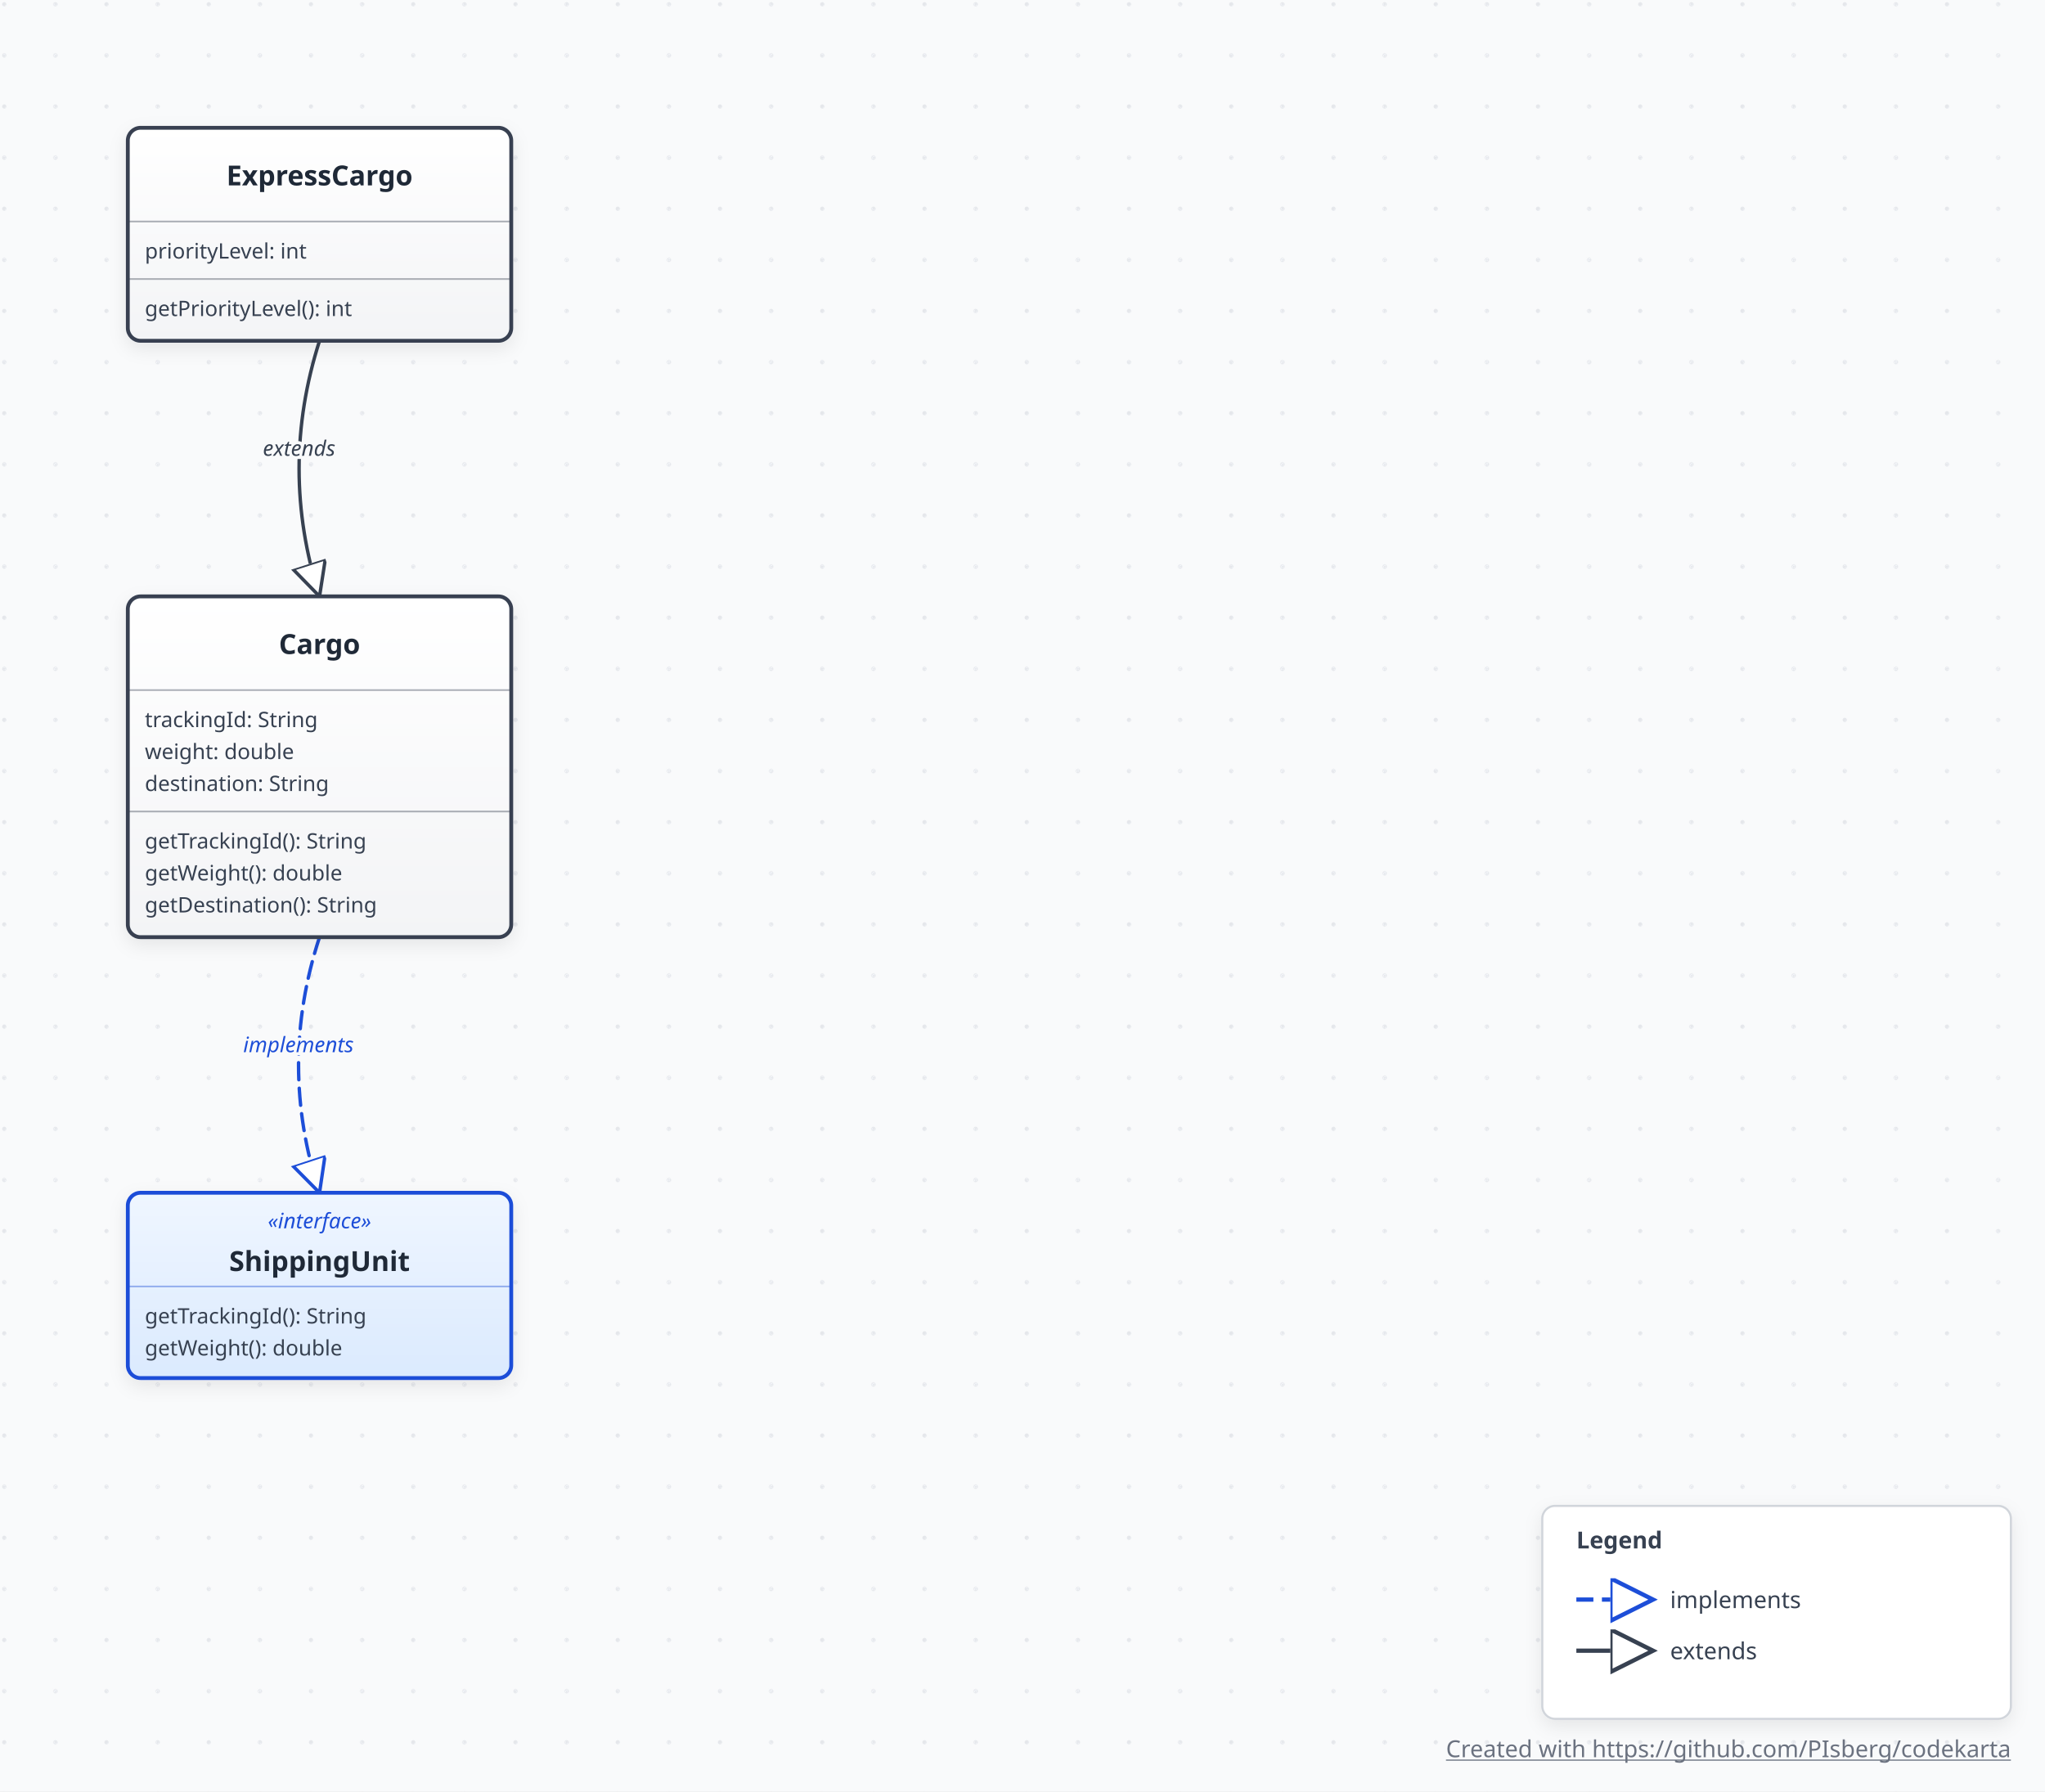
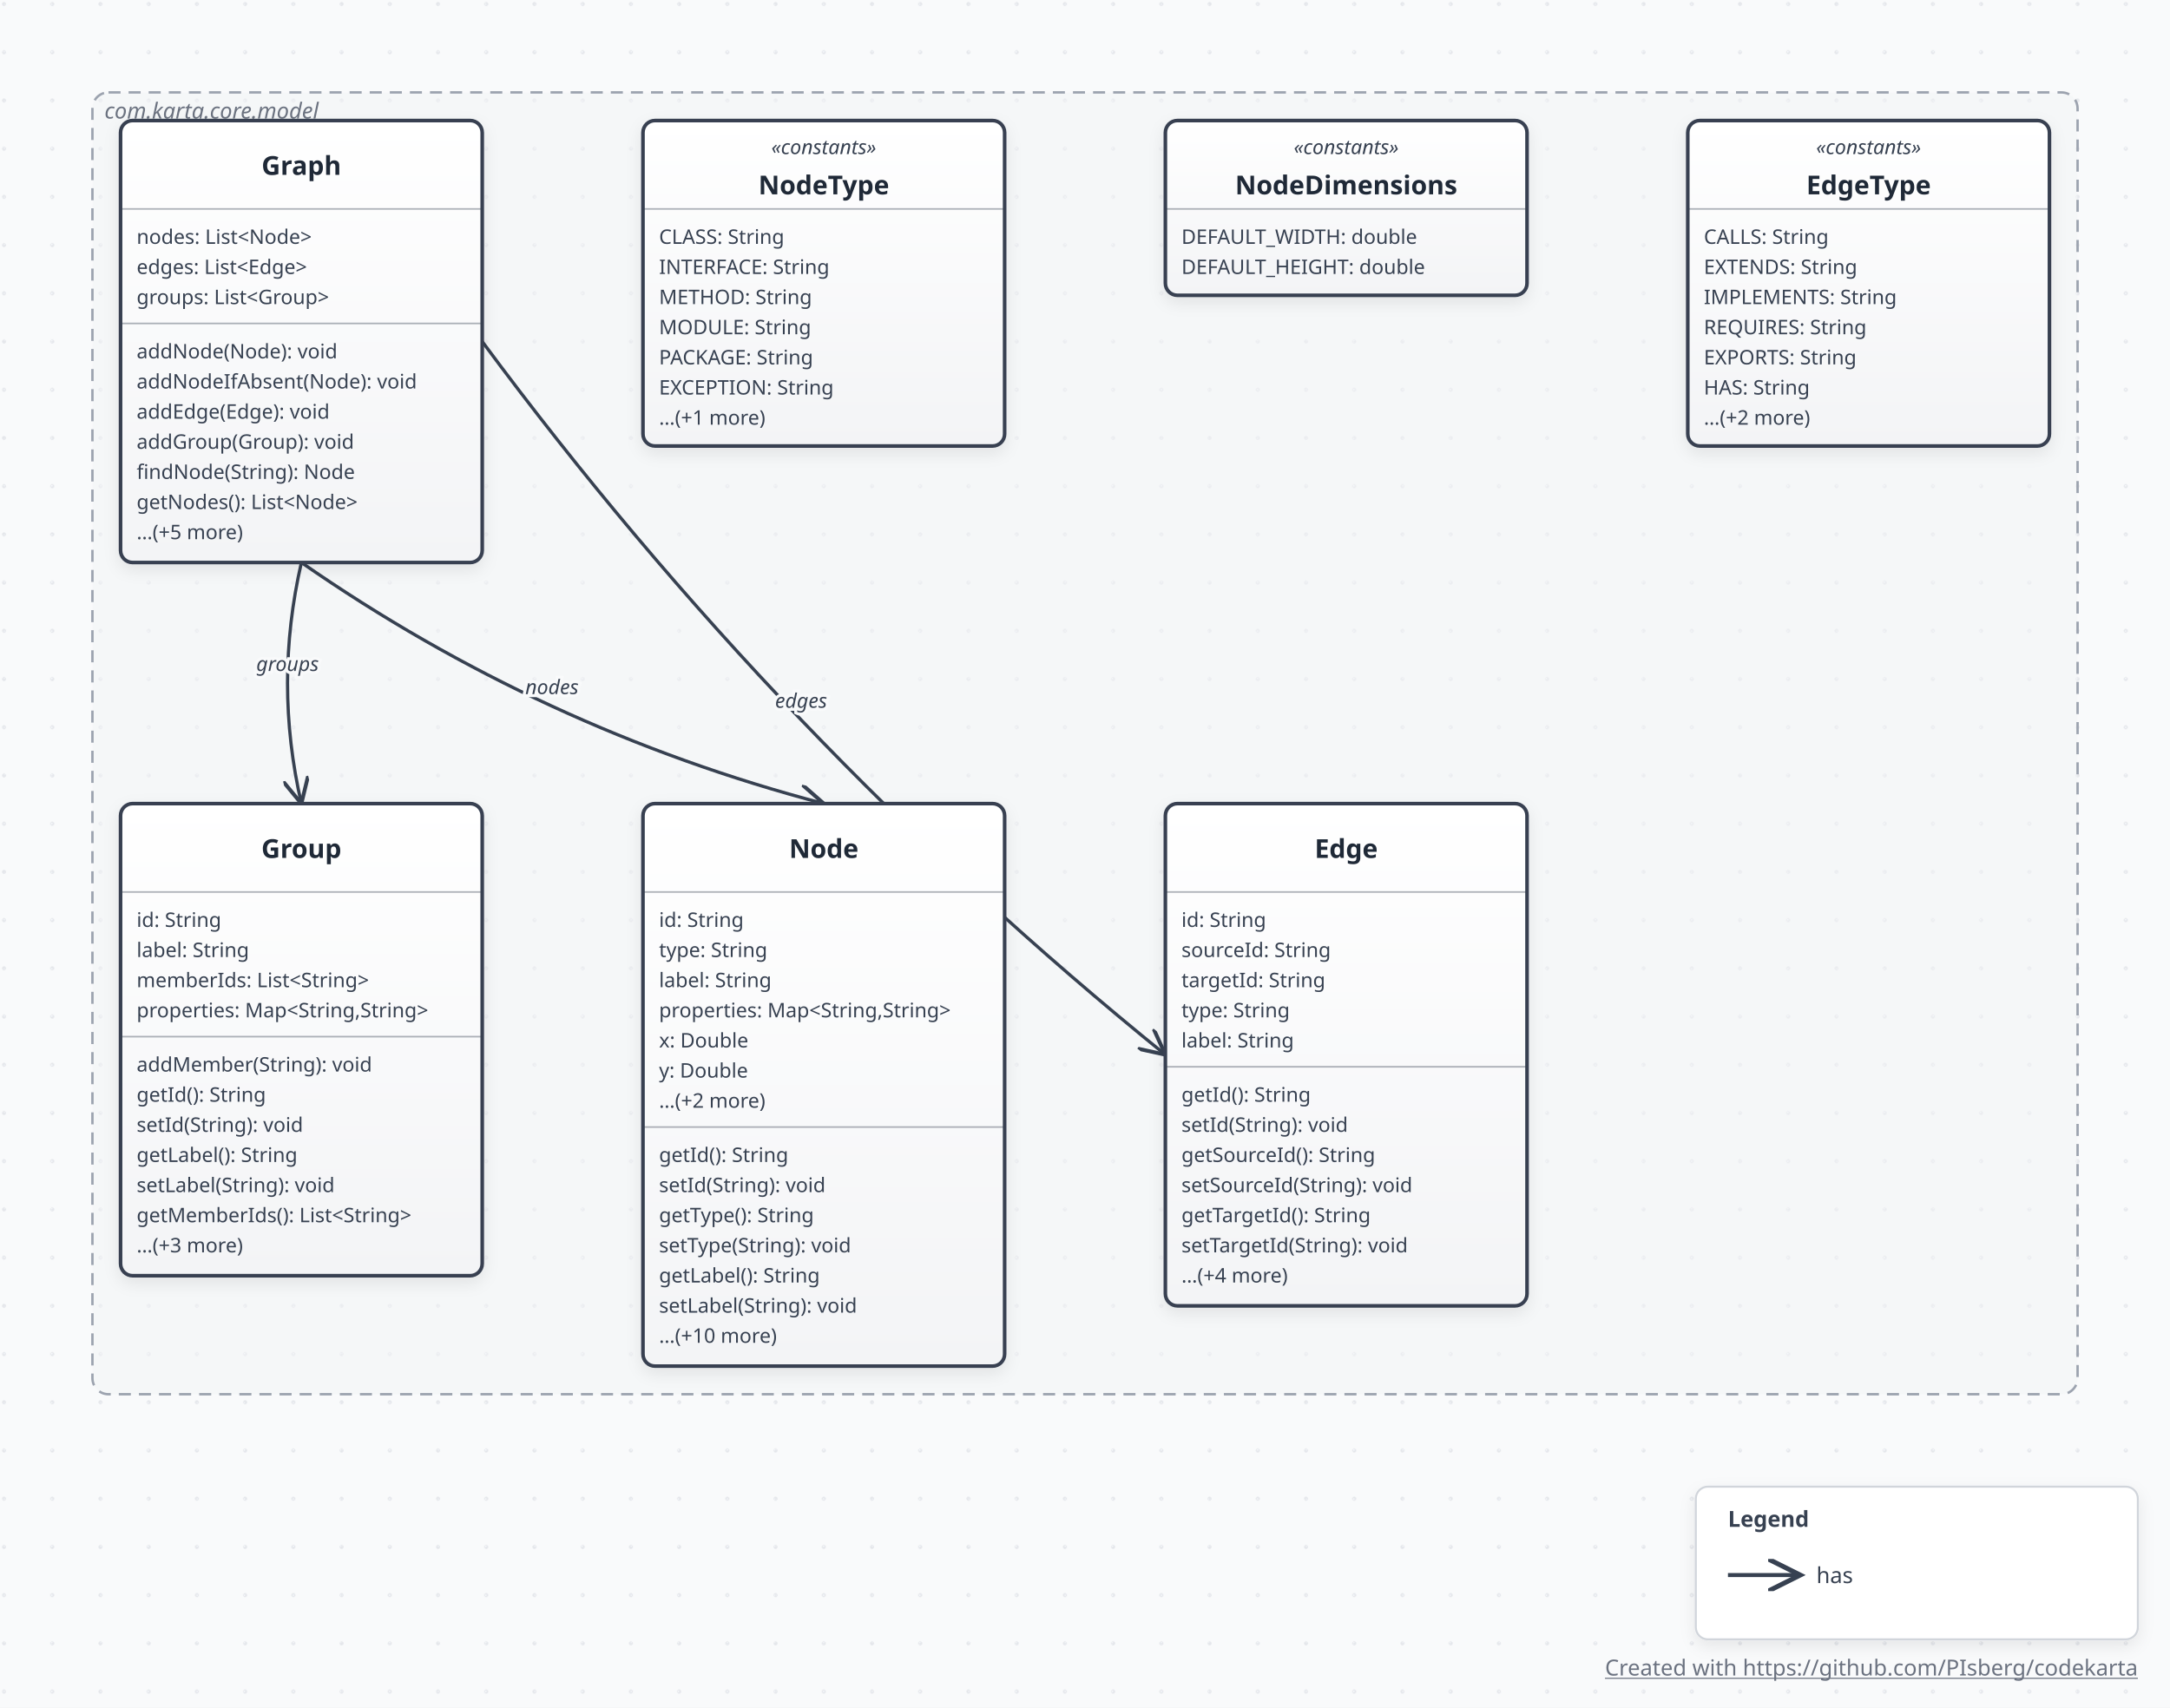
- <svg xmlns="http://www.w3.org/2000/svg" width="960" height="841" viewBox="0 0 960 841">
+ <svg xmlns="http://www.w3.org/2000/svg" width="1080" height="850" viewBox="0 0 1080 850">
  <defs>
    <style>
svg { font-family: 'Outfit', 'Inter', -apple-system, BlinkMacSystemFont, 'Segoe UI', sans-serif; }
text { font-family: 'Outfit', 'Inter', -apple-system, BlinkMacSystemFont, 'Segoe UI', sans-serif !important; }
.node-rect { transition: filter 0.2s ease, stroke-width 0.2s ease, stroke 0.2s ease; }
.node-rect:hover { stroke-width: 2.2 !important; filter: drop-shadow(0 8px 16px rgba(15, 23, 42, 0.12)) !important; }
.edge-line { stroke-linecap: round; stroke-linejoin: round; transition: stroke-width 0.2s ease; }
.edge-line:hover { stroke-width: 2.5 !important; }
.edge-label { paint-order: stroke; stroke: #f9fafb; stroke-width: 3; font-weight: 500; }
.diagram-attribution { fill: #9ca3af; text-decoration: none; transition: fill 0.2s ease; }
.diagram-attribution:hover { fill: #4b5563; text-decoration: underline; }
.group-rect { transition: stroke-width 0.2s ease; }
.node-label { pointer-events: none; }
</style>
    <filter id="nodeShadow" x="-20%" y="-20%" width="140%" height="140%">
      <feDropShadow dx="0" dy="3" stdDeviation="4" flood-color="#0f172a" flood-opacity="0.08" />
    </filter>
    <linearGradient id="grad-CLASS" x1="0%" y1="0%" x2="0%" y2="100%">
      <stop offset="0%" stop-color="#ffffff" />
      <stop offset="100%" stop-color="#f3f4f6" />
    </linearGradient>
    <linearGradient id="grad-INTERFACE" x1="0%" y1="0%" x2="0%" y2="100%">
      <stop offset="0%" stop-color="#eff6ff" />
      <stop offset="100%" stop-color="#dbeafe" />
    </linearGradient>
    <linearGradient id="grad-MODULE" x1="0%" y1="0%" x2="0%" y2="100%">
      <stop offset="0%" stop-color="#faf5ff" />
      <stop offset="100%" stop-color="#ede9fe" />
    </linearGradient>
    <linearGradient id="grad-METHOD" x1="0%" y1="0%" x2="0%" y2="100%">
      <stop offset="0%" stop-color="#fffbeb" />
      <stop offset="100%" stop-color="#fef3c7" />
    </linearGradient>
    <linearGradient id="grad-PACKAGE" x1="0%" y1="0%" x2="0%" y2="100%">
      <stop offset="0%" stop-color="#ecfdf5" />
      <stop offset="100%" stop-color="#d1fae5" />
    </linearGradient>
    <linearGradient id="grad-EXCEPTION" x1="0%" y1="0%" x2="0%" y2="100%">
      <stop offset="0%" stop-color="#fef2f2" />
      <stop offset="100%" stop-color="#fee2e2" />
    </linearGradient>
    <linearGradient id="grad-STATE" x1="0%" y1="0%" x2="0%" y2="100%">
      <stop offset="0%" stop-color="#f0f9ff" />
      <stop offset="100%" stop-color="#e0f2fe" />
    </linearGradient>
    <pattern id="dotGrid" width="24" height="24" patternUnits="userSpaceOnUse">
      <circle cx="2" cy="2" r="1" fill="#e5e7eb" />
    </pattern>
-     <marker id="marker-hollow-1d4ed8" markerWidth="12" markerHeight="12" refX="10" refY="5" orient="auto">
-       <path d="M0,0 L10,5 L0,10 Z" fill="#ffffff" stroke="#1d4ed8" stroke-width="1" />
-     </marker>
-     <marker id="marker-hollow-374151" markerWidth="12" markerHeight="12" refX="10" refY="5" orient="auto">
-       <path d="M0,0 L10,5 L0,10 Z" fill="#ffffff" stroke="#374151" stroke-width="1" />
+     <marker id="marker-open-374151" markerWidth="10" markerHeight="8" refX="8" refY="4" orient="auto">
+       <path d="M0,0 L8,4 L0,8" fill="none" stroke="#374151" stroke-width="1.2" />
    </marker>
  </defs>
-   <rect width="960" height="841" fill="#f9fafb" />
-   <rect width="960" height="841" fill="url(#dotGrid)" />
-   <path class="edge-line" data-source="Cargo" data-target="ShippingUnit" data-type="IMPLEMENTS" d="M150.0 440.0 Q130.3 500.0 150.0 560.0" fill="none" stroke="#1d4ed8" stroke-width="1.6" stroke-dasharray="8,4" marker-end="url(#marker-hollow-1d4ed8)" />
-   <text class="edge-label" data-source="Cargo" data-target="ShippingUnit" data-type="IMPLEMENTS" x="140.1" y="494.0" text-anchor="middle" font-family="sans-serif" font-size="10" fill="#1d4ed8" font-style="italic">implements</text>
-   <path class="edge-line" data-source="ExpressCargo" data-target="Cargo" data-type="EXTENDS" d="M150.0 160.0 Q130.8 220.0 150.0 280.0" fill="none" stroke="#374151" stroke-width="1.6" marker-end="url(#marker-hollow-374151)" />
-   <text class="edge-label" data-source="ExpressCargo" data-target="Cargo" data-type="EXTENDS" x="140.4" y="214.0" text-anchor="middle" font-family="sans-serif" font-size="10" fill="#374151" font-style="italic">extends</text>
-   <g id="Cargo">
-     <rect class="node-rect" x="60.0" y="280.0" width="180.0" height="160.0" rx="6.0" fill="url(#grad-CLASS)" stroke="#374151" stroke-width="1.8" filter="url(#nodeShadow)" />
-     <text class="node-label" x="150.0" y="302.0" text-anchor="middle" dominant-baseline="central" font-family="sans-serif" font-size="13" font-weight="bold" fill="#1f2937">Cargo</text>
-     <line x1="60.0" y1="324.0" x2="240.0" y2="324.0" stroke="#374151" stroke-width="0.8" opacity="0.4" />
-     <text x="68.0" y="337.5" font-family="sans-serif" font-size="10" fill="#374151" dominant-baseline="central">trackingId: String</text>
-     <text x="68.0" y="352.5" font-family="sans-serif" font-size="10" fill="#374151" dominant-baseline="central">weight: double</text>
-     <text x="68.0" y="367.5" font-family="sans-serif" font-size="10" fill="#374151" dominant-baseline="central">destination: String</text>
-     <line x1="60.0" y1="381.0" x2="240.0" y2="381.0" stroke="#374151" stroke-width="0.8" opacity="0.4" />
-     <text x="68.0" y="394.5" font-family="sans-serif" font-size="10" fill="#374151" dominant-baseline="central">getTrackingId(): String</text>
-     <text x="68.0" y="409.5" font-family="sans-serif" font-size="10" fill="#374151" dominant-baseline="central">getWeight(): double</text>
-     <text x="68.0" y="424.5" font-family="sans-serif" font-size="10" fill="#374151" dominant-baseline="central">getDestination(): String</text>
+   <rect width="1080" height="850" fill="#f9fafb" />
+   <rect width="1080" height="850" fill="url(#dotGrid)" />
+   <rect class="group-rect" x="46.0" y="46.0" width="988.0" height="648.0" rx="8" fill="#f3f4f6" fill-opacity="0.5" stroke="#9ca3af" stroke-dasharray="6,4" stroke-width="1.2" />
+   <text x="52.0" y="59.0" font-family="sans-serif" font-size="11" fill="#6b7280" font-style="italic">com.karta.core.model</text>
+   <path class="edge-line" data-source="Graph" data-target="Node" data-type="HAS" d="M150.0 280.0 Q269.4 363.0 410.0 400.0" fill="none" stroke="#374151" stroke-width="1.6" marker-end="url(#marker-open-374151)" />
+   <text class="edge-label" data-source="Graph" data-target="Node" data-type="HAS" x="274.7" y="345.5" text-anchor="middle" font-family="sans-serif" font-size="10" fill="#374151" font-style="italic">nodes</text>
+   <path class="edge-line" data-source="Graph" data-target="Edge" data-type="HAS" d="M240.0 170.0 Q387.4 369.1 580.0 525.0" fill="none" stroke="#374151" stroke-width="1.6" marker-end="url(#marker-open-374151)" />
+   <text class="edge-label" data-source="Graph" data-target="Edge" data-type="HAS" x="398.7" y="352.3" text-anchor="middle" font-family="sans-serif" font-size="10" fill="#374151" font-style="italic">edges</text>
+   <path class="edge-line" data-source="Graph" data-target="Group" data-type="HAS" d="M150.0 280.0 Q136.2 340.0 150.0 400.0" fill="none" stroke="#374151" stroke-width="1.6" marker-end="url(#marker-open-374151)" />
+   <text class="edge-label" data-source="Graph" data-target="Group" data-type="HAS" x="143.1" y="334.0" text-anchor="middle" font-family="sans-serif" font-size="10" fill="#374151" font-style="italic">groups</text>
+   <g id="Edge">
+     <rect class="node-rect" x="580.0" y="400.0" width="180.0" height="250.0" rx="6.0" fill="url(#grad-CLASS)" stroke="#374151" stroke-width="1.8" filter="url(#nodeShadow)" />
+     <text class="node-label" x="670.0" y="422.0" text-anchor="middle" dominant-baseline="central" font-family="sans-serif" font-size="13" font-weight="bold" fill="#1f2937">Edge</text>
+     <line x1="580.0" y1="444.0" x2="760.0" y2="444.0" stroke="#374151" stroke-width="0.8" opacity="0.4" />
+     <text x="588.0" y="457.5" font-family="sans-serif" font-size="10" fill="#374151" dominant-baseline="central">id: String</text>
+     <text x="588.0" y="472.5" font-family="sans-serif" font-size="10" fill="#374151" dominant-baseline="central">sourceId: String</text>
+     <text x="588.0" y="487.5" font-family="sans-serif" font-size="10" fill="#374151" dominant-baseline="central">targetId: String</text>
+     <text x="588.0" y="502.5" font-family="sans-serif" font-size="10" fill="#374151" dominant-baseline="central">type: String</text>
+     <text x="588.0" y="517.5" font-family="sans-serif" font-size="10" fill="#374151" dominant-baseline="central">label: String</text>
+     <line x1="580.0" y1="531.0" x2="760.0" y2="531.0" stroke="#374151" stroke-width="0.8" opacity="0.4" />
+     <text x="588.0" y="544.5" font-family="sans-serif" font-size="10" fill="#374151" dominant-baseline="central">getId(): String</text>
+     <text x="588.0" y="559.5" font-family="sans-serif" font-size="10" fill="#374151" dominant-baseline="central">setId(String): void</text>
+     <text x="588.0" y="574.5" font-family="sans-serif" font-size="10" fill="#374151" dominant-baseline="central">getSourceId(): String</text>
+     <text x="588.0" y="589.5" font-family="sans-serif" font-size="10" fill="#374151" dominant-baseline="central">setSourceId(String): void</text>
+     <text x="588.0" y="604.5" font-family="sans-serif" font-size="10" fill="#374151" dominant-baseline="central">getTargetId(): String</text>
+     <text x="588.0" y="619.5" font-family="sans-serif" font-size="10" fill="#374151" dominant-baseline="central">setTargetId(String): void</text>
+     <text x="588.0" y="634.5" font-family="sans-serif" font-size="10" fill="#374151" dominant-baseline="central">…(+4 more)</text>
  </g>
-   <g id="ShippingUnit">
-     <rect class="node-rect" x="60.0" y="560.0" width="180.0" height="87.0" rx="6.0" fill="url(#grad-INTERFACE)" stroke="#1d4ed8" stroke-width="1.8" filter="url(#nodeShadow)" />
-     <text class="node-label" x="150.0" y="576.7" text-anchor="middle" font-family="sans-serif" font-size="10" fill="#1d4ed8" font-style="italic">«interface»</text>
-     <text class="node-label" x="150.0" y="591.7" text-anchor="middle" dominant-baseline="central" font-family="sans-serif" font-size="13" font-weight="bold" fill="#1f2937">ShippingUnit</text>
-     <line x1="60.0" y1="604.0" x2="240.0" y2="604.0" stroke="#1d4ed8" stroke-width="0.8" opacity="0.4" />
-     <text x="68.0" y="617.5" font-family="sans-serif" font-size="10" fill="#374151" dominant-baseline="central">getTrackingId(): String</text>
-     <text x="68.0" y="632.5" font-family="sans-serif" font-size="10" fill="#374151" dominant-baseline="central">getWeight(): double</text>
+   <g id="EdgeType">
+     <rect class="node-rect" x="840.0" y="60.0" width="180.0" height="162.0" rx="6.0" fill="url(#grad-CLASS)" stroke="#374151" stroke-width="1.8" filter="url(#nodeShadow)" />
+     <text class="node-label" x="930.0" y="76.7" text-anchor="middle" font-family="sans-serif" font-size="10" fill="#374151" font-style="italic">«constants»</text>
+     <text class="node-label" x="930.0" y="91.7" text-anchor="middle" dominant-baseline="central" font-family="sans-serif" font-size="13" font-weight="bold" fill="#1f2937">EdgeType</text>
+     <line x1="840.0" y1="104.0" x2="1020.0" y2="104.0" stroke="#374151" stroke-width="0.8" opacity="0.4" />
+     <text x="848.0" y="117.5" font-family="sans-serif" font-size="10" fill="#374151" dominant-baseline="central">CALLS: String</text>
+     <text x="848.0" y="132.5" font-family="sans-serif" font-size="10" fill="#374151" dominant-baseline="central">EXTENDS: String</text>
+     <text x="848.0" y="147.5" font-family="sans-serif" font-size="10" fill="#374151" dominant-baseline="central">IMPLEMENTS: String</text>
+     <text x="848.0" y="162.5" font-family="sans-serif" font-size="10" fill="#374151" dominant-baseline="central">REQUIRES: String</text>
+     <text x="848.0" y="177.5" font-family="sans-serif" font-size="10" fill="#374151" dominant-baseline="central">EXPORTS: String</text>
+     <text x="848.0" y="192.5" font-family="sans-serif" font-size="10" fill="#374151" dominant-baseline="central">HAS: String</text>
+     <text x="848.0" y="207.5" font-family="sans-serif" font-size="10" fill="#374151" dominant-baseline="central">…(+2 more)</text>
  </g>
-   <g id="ExpressCargo">
-     <rect class="node-rect" x="60.0" y="60.0" width="180.0" height="100.0" rx="6.0" fill="url(#grad-CLASS)" stroke="#374151" stroke-width="1.8" filter="url(#nodeShadow)" />
-     <text class="node-label" x="150.0" y="82.0" text-anchor="middle" dominant-baseline="central" font-family="sans-serif" font-size="13" font-weight="bold" fill="#1f2937">ExpressCargo</text>
+   <g id="Graph">
+     <rect class="node-rect" x="60.0" y="60.0" width="180.0" height="220.0" rx="6.0" fill="url(#grad-CLASS)" stroke="#374151" stroke-width="1.8" filter="url(#nodeShadow)" />
+     <text class="node-label" x="150.0" y="82.0" text-anchor="middle" dominant-baseline="central" font-family="sans-serif" font-size="13" font-weight="bold" fill="#1f2937">Graph</text>
    <line x1="60.0" y1="104.0" x2="240.0" y2="104.0" stroke="#374151" stroke-width="0.8" opacity="0.4" />
-     <text x="68.0" y="117.5" font-family="sans-serif" font-size="10" fill="#374151" dominant-baseline="central">priorityLevel: int</text>
-     <line x1="60.0" y1="131.0" x2="240.0" y2="131.0" stroke="#374151" stroke-width="0.8" opacity="0.4" />
-     <text x="68.0" y="144.5" font-family="sans-serif" font-size="10" fill="#374151" dominant-baseline="central">getPriorityLevel(): int</text>
+     <text x="68.0" y="117.5" font-family="sans-serif" font-size="10" fill="#374151" dominant-baseline="central">nodes: List&lt;Node&gt;</text>
+     <text x="68.0" y="132.5" font-family="sans-serif" font-size="10" fill="#374151" dominant-baseline="central">edges: List&lt;Edge&gt;</text>
+     <text x="68.0" y="147.5" font-family="sans-serif" font-size="10" fill="#374151" dominant-baseline="central">groups: List&lt;Group&gt;</text>
+     <line x1="60.0" y1="161.0" x2="240.0" y2="161.0" stroke="#374151" stroke-width="0.8" opacity="0.4" />
+     <text x="68.0" y="174.5" font-family="sans-serif" font-size="10" fill="#374151" dominant-baseline="central">addNode(Node): void</text>
+     <text x="68.0" y="189.5" font-family="sans-serif" font-size="10" fill="#374151" dominant-baseline="central">addNodeIfAbsent(Node): void</text>
+     <text x="68.0" y="204.5" font-family="sans-serif" font-size="10" fill="#374151" dominant-baseline="central">addEdge(Edge): void</text>
+     <text x="68.0" y="219.5" font-family="sans-serif" font-size="10" fill="#374151" dominant-baseline="central">addGroup(Group): void</text>
+     <text x="68.0" y="234.5" font-family="sans-serif" font-size="10" fill="#374151" dominant-baseline="central">findNode(String): Node</text>
+     <text x="68.0" y="249.5" font-family="sans-serif" font-size="10" fill="#374151" dominant-baseline="central">getNodes(): List&lt;Node&gt;</text>
+     <text x="68.0" y="264.5" font-family="sans-serif" font-size="10" fill="#374151" dominant-baseline="central">…(+5 more)</text>
  </g>
-   <rect x="724.0" y="707.0" width="220.0" height="100.0" rx="6" fill="#ffffff" stroke="#d1d5db" stroke-width="1" filter="url(#nodeShadow)" />
-   <text x="740.0" y="727.0" font-family="sans-serif" font-size="11" font-weight="bold" fill="#374151">Legend</text>
-   <line x1="740.0" y1="751.0" x2="776.0" y2="751.0" stroke="#1d4ed8" stroke-width="2" stroke-dasharray="8,4" marker-end="url(#marker-hollow-1d4ed8)" />
-   <text x="784.0" y="755.0" font-family="sans-serif" font-size="11" fill="#374151">implements</text>
-   <line x1="740.0" y1="775.0" x2="776.0" y2="775.0" stroke="#374151" stroke-width="2" marker-end="url(#marker-hollow-374151)" />
-   <text x="784.0" y="779.0" font-family="sans-serif" font-size="11" fill="#374151">extends</text>
+   <g id="Node">
+     <rect class="node-rect" x="320.0" y="400.0" width="180.0" height="280.0" rx="6.0" fill="url(#grad-CLASS)" stroke="#374151" stroke-width="1.8" filter="url(#nodeShadow)" />
+     <text class="node-label" x="410.0" y="422.0" text-anchor="middle" dominant-baseline="central" font-family="sans-serif" font-size="13" font-weight="bold" fill="#1f2937">Node</text>
+     <line x1="320.0" y1="444.0" x2="500.0" y2="444.0" stroke="#374151" stroke-width="0.8" opacity="0.4" />
+     <text x="328.0" y="457.5" font-family="sans-serif" font-size="10" fill="#374151" dominant-baseline="central">id: String</text>
+     <text x="328.0" y="472.5" font-family="sans-serif" font-size="10" fill="#374151" dominant-baseline="central">type: String</text>
+     <text x="328.0" y="487.5" font-family="sans-serif" font-size="10" fill="#374151" dominant-baseline="central">label: String</text>
+     <text x="328.0" y="502.5" font-family="sans-serif" font-size="10" fill="#374151" dominant-baseline="central">properties: Map&lt;String,String&gt;</text>
+     <text x="328.0" y="517.5" font-family="sans-serif" font-size="10" fill="#374151" dominant-baseline="central">x: Double</text>
+     <text x="328.0" y="532.5" font-family="sans-serif" font-size="10" fill="#374151" dominant-baseline="central">y: Double</text>
+     <text x="328.0" y="547.5" font-family="sans-serif" font-size="10" fill="#374151" dominant-baseline="central">…(+2 more)</text>
+     <line x1="320.0" y1="561.0" x2="500.0" y2="561.0" stroke="#374151" stroke-width="0.8" opacity="0.4" />
+     <text x="328.0" y="574.5" font-family="sans-serif" font-size="10" fill="#374151" dominant-baseline="central">getId(): String</text>
+     <text x="328.0" y="589.5" font-family="sans-serif" font-size="10" fill="#374151" dominant-baseline="central">setId(String): void</text>
+     <text x="328.0" y="604.5" font-family="sans-serif" font-size="10" fill="#374151" dominant-baseline="central">getType(): String</text>
+     <text x="328.0" y="619.5" font-family="sans-serif" font-size="10" fill="#374151" dominant-baseline="central">setType(String): void</text>
+     <text x="328.0" y="634.5" font-family="sans-serif" font-size="10" fill="#374151" dominant-baseline="central">getLabel(): String</text>
+     <text x="328.0" y="649.5" font-family="sans-serif" font-size="10" fill="#374151" dominant-baseline="central">setLabel(String): void</text>
+     <text x="328.0" y="664.5" font-family="sans-serif" font-size="10" fill="#374151" dominant-baseline="central">…(+10 more)</text>
+   </g>
+   <g id="Group">
+     <rect class="node-rect" x="60.0" y="400.0" width="180.0" height="235.0" rx="6.0" fill="url(#grad-CLASS)" stroke="#374151" stroke-width="1.8" filter="url(#nodeShadow)" />
+     <text class="node-label" x="150.0" y="422.0" text-anchor="middle" dominant-baseline="central" font-family="sans-serif" font-size="13" font-weight="bold" fill="#1f2937">Group</text>
+     <line x1="60.0" y1="444.0" x2="240.0" y2="444.0" stroke="#374151" stroke-width="0.8" opacity="0.4" />
+     <text x="68.0" y="457.5" font-family="sans-serif" font-size="10" fill="#374151" dominant-baseline="central">id: String</text>
+     <text x="68.0" y="472.5" font-family="sans-serif" font-size="10" fill="#374151" dominant-baseline="central">label: String</text>
+     <text x="68.0" y="487.5" font-family="sans-serif" font-size="10" fill="#374151" dominant-baseline="central">memberIds: List&lt;String&gt;</text>
+     <text x="68.0" y="502.5" font-family="sans-serif" font-size="10" fill="#374151" dominant-baseline="central">properties: Map&lt;String,String&gt;</text>
+     <line x1="60.0" y1="516.0" x2="240.0" y2="516.0" stroke="#374151" stroke-width="0.8" opacity="0.4" />
+     <text x="68.0" y="529.5" font-family="sans-serif" font-size="10" fill="#374151" dominant-baseline="central">addMember(String): void</text>
+     <text x="68.0" y="544.5" font-family="sans-serif" font-size="10" fill="#374151" dominant-baseline="central">getId(): String</text>
+     <text x="68.0" y="559.5" font-family="sans-serif" font-size="10" fill="#374151" dominant-baseline="central">setId(String): void</text>
+     <text x="68.0" y="574.5" font-family="sans-serif" font-size="10" fill="#374151" dominant-baseline="central">getLabel(): String</text>
+     <text x="68.0" y="589.5" font-family="sans-serif" font-size="10" fill="#374151" dominant-baseline="central">setLabel(String): void</text>
+     <text x="68.0" y="604.5" font-family="sans-serif" font-size="10" fill="#374151" dominant-baseline="central">getMemberIds(): List&lt;String&gt;</text>
+     <text x="68.0" y="619.5" font-family="sans-serif" font-size="10" fill="#374151" dominant-baseline="central">…(+3 more)</text>
+   </g>
+   <g id="NodeDimensions">
+     <rect class="node-rect" x="580.0" y="60.0" width="180.0" height="87.0" rx="6.0" fill="url(#grad-CLASS)" stroke="#374151" stroke-width="1.8" filter="url(#nodeShadow)" />
+     <text class="node-label" x="670.0" y="76.7" text-anchor="middle" font-family="sans-serif" font-size="10" fill="#374151" font-style="italic">«constants»</text>
+     <text class="node-label" x="670.0" y="91.7" text-anchor="middle" dominant-baseline="central" font-family="sans-serif" font-size="13" font-weight="bold" fill="#1f2937">NodeDimensions</text>
+     <line x1="580.0" y1="104.0" x2="760.0" y2="104.0" stroke="#374151" stroke-width="0.8" opacity="0.4" />
+     <text x="588.0" y="117.5" font-family="sans-serif" font-size="10" fill="#374151" dominant-baseline="central">DEFAULT_WIDTH: double</text>
+     <text x="588.0" y="132.5" font-family="sans-serif" font-size="10" fill="#374151" dominant-baseline="central">DEFAULT_HEIGHT: double</text>
+   </g>
+   <g id="NodeType">
+     <rect class="node-rect" x="320.0" y="60.0" width="180.0" height="162.0" rx="6.0" fill="url(#grad-CLASS)" stroke="#374151" stroke-width="1.8" filter="url(#nodeShadow)" />
+     <text class="node-label" x="410.0" y="76.7" text-anchor="middle" font-family="sans-serif" font-size="10" fill="#374151" font-style="italic">«constants»</text>
+     <text class="node-label" x="410.0" y="91.7" text-anchor="middle" dominant-baseline="central" font-family="sans-serif" font-size="13" font-weight="bold" fill="#1f2937">NodeType</text>
+     <line x1="320.0" y1="104.0" x2="500.0" y2="104.0" stroke="#374151" stroke-width="0.8" opacity="0.4" />
+     <text x="328.0" y="117.5" font-family="sans-serif" font-size="10" fill="#374151" dominant-baseline="central">CLASS: String</text>
+     <text x="328.0" y="132.5" font-family="sans-serif" font-size="10" fill="#374151" dominant-baseline="central">INTERFACE: String</text>
+     <text x="328.0" y="147.5" font-family="sans-serif" font-size="10" fill="#374151" dominant-baseline="central">METHOD: String</text>
+     <text x="328.0" y="162.5" font-family="sans-serif" font-size="10" fill="#374151" dominant-baseline="central">MODULE: String</text>
+     <text x="328.0" y="177.5" font-family="sans-serif" font-size="10" fill="#374151" dominant-baseline="central">PACKAGE: String</text>
+     <text x="328.0" y="192.5" font-family="sans-serif" font-size="10" fill="#374151" dominant-baseline="central">EXCEPTION: String</text>
+     <text x="328.0" y="207.5" font-family="sans-serif" font-size="10" fill="#374151" dominant-baseline="central">…(+1 more)</text>
+   </g>
+   <rect x="844.0" y="740.0" width="220.0" height="76.0" rx="6" fill="#ffffff" stroke="#d1d5db" stroke-width="1" filter="url(#nodeShadow)" />
+   <text x="860.0" y="760.0" font-family="sans-serif" font-size="11" font-weight="bold" fill="#374151">Legend</text>
+   <line x1="860.0" y1="784.0" x2="896.0" y2="784.0" stroke="#374151" stroke-width="2" marker-end="url(#marker-open-374151)" />
+   <text x="904.0" y="788.0" font-family="sans-serif" font-size="11" fill="#374151">has</text>
  <a class="diagram-attribution" href="https://github.com/PIsberg/codekarta" target="_blank" rel="noopener noreferrer">
-     <text x="944.0" y="825.0" text-anchor="end" font-family="sans-serif" font-size="11" fill="#6b7280" text-decoration="underline">Created with https://github.com/PIsberg/codekarta</text>
+     <text x="1064.0" y="834.0" text-anchor="end" font-family="sans-serif" font-size="11" fill="#6b7280" text-decoration="underline">Created with https://github.com/PIsberg/codekarta</text>
  </a>
</svg>
